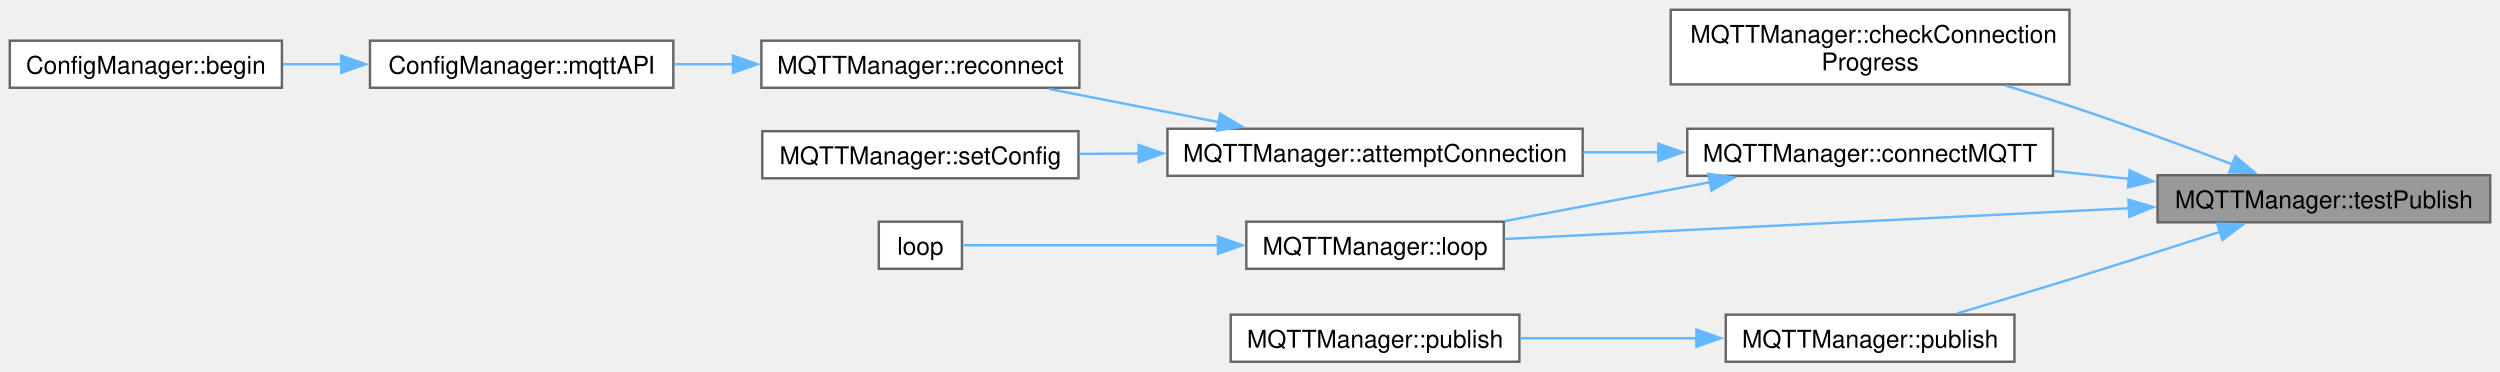
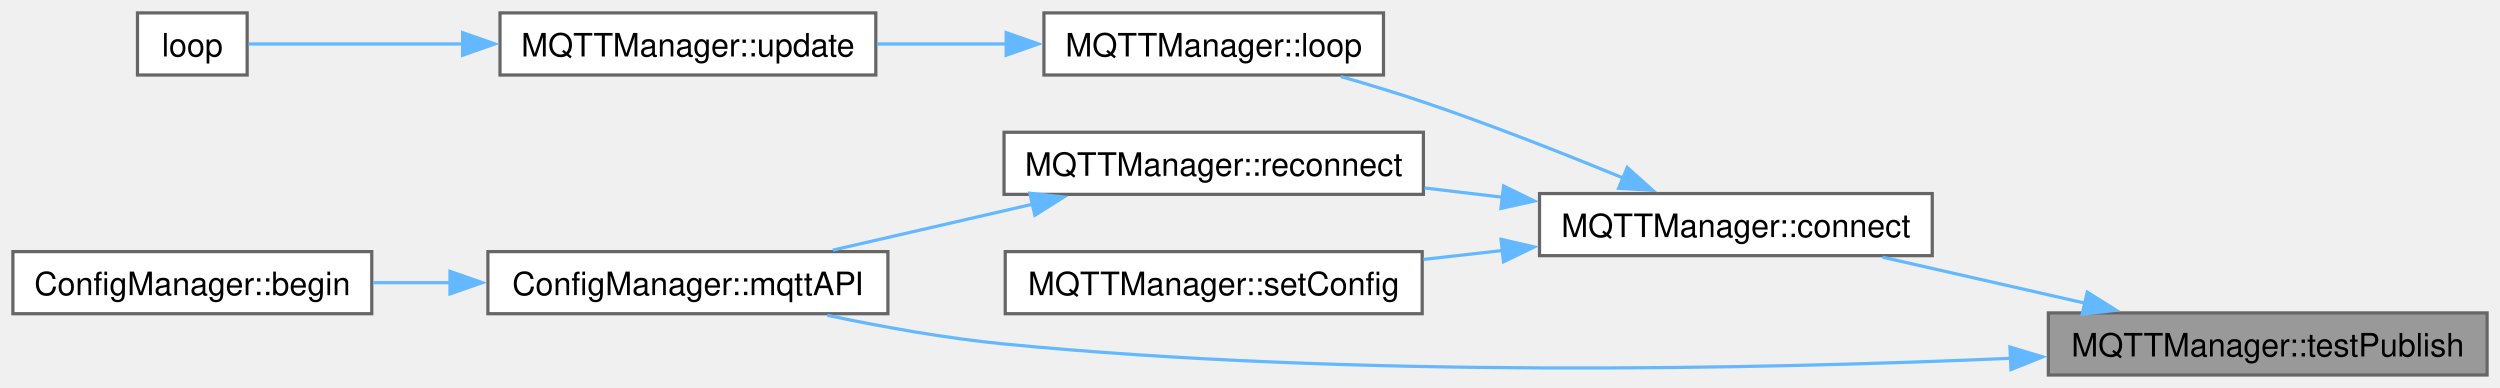
- <svg xmlns="http://www.w3.org/2000/svg" xmlns:xlink="http://www.w3.org/1999/xlink" width="1022pt" height="152pt" viewBox="0.00 0.00 1022.00 152.00">
-   <g id="graph0" class="graph" transform="scale(1 1) rotate(0) translate(4 147.88)">
+ <svg xmlns="http://www.w3.org/2000/svg" xmlns:xlink="http://www.w3.org/1999/xlink" width="775pt" height="120pt" viewBox="0.00 0.00 775.00 120.00">
+   <g id="graph0" class="graph" transform="scale(1 1) rotate(0) translate(4 116.25)">
    <g id="Node000001" class="node">
      <g id="a_Node000001">
        <a xlink:title="Test publish to configured test topic.">
-           <polygon fill="#999999" stroke="#666666" points="1014,-76.25 878,-76.25 878,-57 1014,-57 1014,-76.25" />
-           <text xml:space="preserve" text-anchor="middle" x="946" y="-62.75" font-family="Helvetica,sans-Serif" font-size="10.00">MQTTManager::testPublish</text>
+           <polygon fill="#999999" stroke="#666666" points="767,-19.25 631,-19.25 631,0 767,0 767,-19.25" />
+           <text xml:space="preserve" text-anchor="middle" x="699" y="-5.75" font-family="Helvetica,sans-Serif" font-size="10.00">MQTTManager::testPublish</text>
        </a>
      </g>
    </g>
    <g id="Node000002" class="node">
      <g id="a_Node000002">
-         <a xlink:href="class_m_q_t_t_manager.html#ab005f48ef3d1e54464b8f2205346179f" target="_top" xlink:title="Check non-blocking connection progress.">
-           <polygon fill="white" stroke="#666666" points="842,-143.88 679,-143.88 679,-113.38 842,-113.38 842,-143.88" />
-           <text xml:space="preserve" text-anchor="start" x="687" y="-130.38" font-family="Helvetica,sans-Serif" font-size="10.00">MQTTManager::checkConnection</text>
-           <text xml:space="preserve" text-anchor="middle" x="760.5" y="-119.12" font-family="Helvetica,sans-Serif" font-size="10.00">Progress</text>
+         <a xlink:href="class_m_q_t_t_manager.html#a76a2bc2516afb2e3aa07b847f32f611e" target="_top" xlink:title="Connect to MQTT broker.">
+           <polygon fill="white" stroke="#666666" points="595,-56.25 473.25,-56.25 473.25,-37 595,-37 595,-56.25" />
+           <text xml:space="preserve" text-anchor="middle" x="534.12" y="-42.75" font-family="Helvetica,sans-Serif" font-size="10.00">MQTTManager::connect</text>
        </a>
      </g>
    </g>
    <g id="edge1_Node000001_Node000002" class="edge">
      <g id="a_edge1_Node000001_Node000002">
        <a xlink:title=" ">
-           <path fill="none" stroke="#63b8ff" d="M908.71,-80.65C889.07,-88.09 864.32,-97.19 842,-104.62 833.56,-107.44 824.57,-110.27 815.78,-112.96" />
-           <polygon fill="#63b8ff" stroke="#63b8ff" points="909.82,-83.98 917.93,-77.15 907.33,-77.43 909.82,-83.98" />
+           <path fill="none" stroke="#63b8ff" d="M642.39,-22.26C621.9,-26.91 598.96,-32.12 579.58,-36.53" />
+           <polygon fill="#63b8ff" stroke="#63b8ff" points="643.04,-25.7 652.02,-20.07 641.49,-18.87 643.04,-25.7" />
+         </a>
+       </g>
+     </g>
+     <g id="Node000007" class="node">
+       <g id="a_Node000007">
+         <a xlink:href="class_config_manager.html#aeaf809f5fcc5b5be963935c533a56e49" target="_top" xlink:title="Setup MQTT API endpoints.">
+           <polygon fill="white" stroke="#666666" points="271.25,-38.25 147.25,-38.25 147.25,-19 271.25,-19 271.25,-38.25" />
+           <text xml:space="preserve" text-anchor="middle" x="209.25" y="-24.75" font-family="Helvetica,sans-Serif" font-size="10.00">ConfigManager::mqttAPI</text>
+         </a>
+       </g>
+     </g>
+     <g id="edge9_Node000001_Node000007" class="edge">
+       <g id="a_edge9_Node000001_Node000007">
+         <a xlink:title=" ">
+           <path fill="none" stroke="#63b8ff" d="M619.42,-5.18C540.36,-1.75 415.05,0.83 307.25,-9.62 289.15,-11.38 269.4,-14.94 252.48,-18.51" />
+           <polygon fill="#63b8ff" stroke="#63b8ff" points="619.08,-8.67 629.23,-5.62 619.4,-1.68 619.08,-8.67" />
        </a>
      </g>
    </g>
    <g id="Node000003" class="node">
      <g id="a_Node000003">
-         <a xlink:href="class_m_q_t_t_manager.html#a2ce492eb2115ac5803cff2f29966a211" target="_top" xlink:title="Connect to MQTT broker (blocking)">
-           <polygon fill="white" stroke="#666666" points="835.25,-95.25 685.75,-95.25 685.75,-76 835.25,-76 835.25,-95.25" />
-           <text xml:space="preserve" text-anchor="middle" x="760.5" y="-81.75" font-family="Helvetica,sans-Serif" font-size="10.00">MQTTManager::connectMQTT</text>
+         <a xlink:href="class_m_q_t_t_manager.html#a9266e647933501851b411b6d2a9a1f95" target="_top" xlink:title="Internal loop function for connection maintenance.">
+           <polygon fill="white" stroke="#666666" points="424.88,-112.25 319.62,-112.25 319.62,-93 424.88,-93 424.88,-112.25" />
+           <text xml:space="preserve" text-anchor="middle" x="372.25" y="-98.75" font-family="Helvetica,sans-Serif" font-size="10.00">MQTTManager::loop</text>
        </a>
      </g>
    </g>
-     <g id="edge2_Node000001_Node000003" class="edge">
-       <g id="a_edge2_Node000001_Node000003">
+     <g id="edge2_Node000002_Node000003" class="edge">
+       <g id="a_edge2_Node000002_Node000003">
        <a xlink:title=" ">
-           <path fill="none" stroke="#63b8ff" d="M866.32,-74.77C856.12,-75.83 845.71,-76.91 835.59,-77.95" />
-           <polygon fill="#63b8ff" stroke="#63b8ff" points="866.62,-78.26 876.21,-73.75 865.9,-71.3 866.62,-78.26" />
+           <path fill="none" stroke="#63b8ff" d="M499.34,-61.01C481.11,-68.51 458.14,-77.57 437.25,-84.62 429.05,-87.4 420.16,-90.09 411.69,-92.51" />
+           <polygon fill="#63b8ff" stroke="#63b8ff" points="500.45,-64.33 508.34,-57.26 497.76,-57.87 500.45,-64.33" />
+         </a>
+       </g>
+     </g>
+     <g id="Node000006" class="node">
+       <g id="a_Node000006">
+         <a xlink:href="class_m_q_t_t_manager.html#ab7e30be38a54f74dc66657dbeb3a1892" target="_top" xlink:title=" ">
+           <polygon fill="white" stroke="#666666" points="437.25,-75.25 307.25,-75.25 307.25,-56 437.25,-56 437.25,-75.25" />
+           <text xml:space="preserve" text-anchor="middle" x="372.25" y="-61.75" font-family="Helvetica,sans-Serif" font-size="10.00">MQTTManager::reconnect</text>
+         </a>
+       </g>
+     </g>
+     <g id="edge5_Node000002_Node000006" class="edge">
+       <g id="a_edge5_Node000002_Node000006">
+         <a xlink:title=" ">
+           <path fill="none" stroke="#63b8ff" d="M461.84,-55.1C453.76,-56.06 445.56,-57.03 437.59,-57.98" />
+           <polygon fill="#63b8ff" stroke="#63b8ff" points="462.12,-58.59 471.64,-53.93 461.29,-51.64 462.12,-58.59" />
        </a>
      </g>
    </g>
    <g id="Node000009" class="node">
      <g id="a_Node000009">
-         <a xlink:href="class_m_q_t_t_manager.html#a9266e647933501851b411b6d2a9a1f95" target="_top" xlink:title="Main loop function to handle MQTT operations.">
-           <polygon fill="white" stroke="#666666" points="610.75,-57.25 505.5,-57.25 505.5,-38 610.75,-38 610.75,-57.25" />
-           <text xml:space="preserve" text-anchor="middle" x="558.12" y="-43.75" font-family="Helvetica,sans-Serif" font-size="10.00">MQTTManager::loop</text>
+         <a xlink:href="class_m_q_t_t_manager.html#aacbf1b109ac1d6b168309abfd8b3aa72" target="_top" xlink:title="Set new configuration.">
+           <polygon fill="white" stroke="#666666" points="436.88,-38.25 307.62,-38.25 307.62,-19 436.88,-19 436.88,-38.25" />
+           <text xml:space="preserve" text-anchor="middle" x="372.25" y="-24.75" font-family="Helvetica,sans-Serif" font-size="10.00">MQTTManager::setConfig</text>
        </a>
      </g>
    </g>
-     <g id="edge10_Node000001_Node000009" class="edge">
-       <g id="a_edge10_Node000001_Node000009">
+     <g id="edge8_Node000002_Node000009" class="edge">
+       <g id="a_edge8_Node000002_Node000009">
        <a xlink:title=" ">
-           <path fill="none" stroke="#63b8ff" d="M866.35,-62.75C790.11,-59 676.64,-53.41 611.06,-50.18" />
-           <polygon fill="#63b8ff" stroke="#63b8ff" points="866.11,-66.24 876.27,-63.24 866.46,-59.25 866.11,-66.24" />
-         </a>
-       </g>
-     </g>
-     <g id="Node000011" class="node">
-       <g id="a_Node000011">
-         <a xlink:href="class_m_q_t_t_manager.html#aba0fa39910d767f0623291608e83ae81" target="_top" xlink:title="Publish a message to the hardcoded publish topic.">
-           <polygon fill="white" stroke="#666666" points="819.5,-19.25 701.5,-19.25 701.5,0 819.5,0 819.5,-19.25" />
-           <text xml:space="preserve" text-anchor="middle" x="760.5" y="-5.75" font-family="Helvetica,sans-Serif" font-size="10.00">MQTTManager::publish</text>
-         </a>
-       </g>
-     </g>
-     <g id="edge11_Node000001_Node000011" class="edge">
-       <g id="a_edge11_Node000001_Node000011">
-         <a xlink:title=" ">
-           <path fill="none" stroke="#63b8ff" d="M903.54,-53.13C884.78,-47.08 862.3,-39.9 842,-33.62 826.95,-28.97 810.27,-23.97 796.02,-19.75" />
-           <polygon fill="#63b8ff" stroke="#63b8ff" points="902.37,-56.43 912.96,-56.18 904.53,-49.77 902.37,-56.43" />
+           <path fill="none" stroke="#63b8ff" d="M461.75,-38.59C453.61,-37.67 445.35,-36.74 437.32,-35.84" />
+           <polygon fill="#63b8ff" stroke="#63b8ff" points="461.31,-42.06 471.63,-39.7 462.09,-35.1 461.31,-42.06" />
        </a>
      </g>
    </g>
    <g id="Node000004" class="node">
      <g id="a_Node000004">
-         <a xlink:href="class_m_q_t_t_manager.html#a129d111c8b1ae84640849bc206098853" target="_top" xlink:title="Attempt to connect to MQTT broker (non-blocking)">
-           <polygon fill="white" stroke="#666666" points="643,-95.25 473.25,-95.25 473.25,-76 643,-76 643,-95.25" />
-           <text xml:space="preserve" text-anchor="middle" x="558.12" y="-81.75" font-family="Helvetica,sans-Serif" font-size="10.00">MQTTManager::attemptConnection</text>
+         <a xlink:href="class_m_q_t_t_manager.html#aa2391d50cff2826a29a22879c2b33380" target="_top" xlink:title="Main update function that handles connection and publishing.">
+           <polygon fill="white" stroke="#666666" points="267.5,-112.25 151,-112.25 151,-93 267.5,-93 267.5,-112.25" />
+           <text xml:space="preserve" text-anchor="middle" x="209.25" y="-98.75" font-family="Helvetica,sans-Serif" font-size="10.00">MQTTManager::update</text>
        </a>
      </g>
    </g>
    <g id="edge3_Node000003_Node000004" class="edge">
      <g id="a_edge3_Node000003_Node000004">
        <a xlink:title=" ">
-           <path fill="none" stroke="#63b8ff" d="M674.07,-85.62C663.89,-85.62 653.5,-85.62 643.34,-85.62" />
-           <polygon fill="#63b8ff" stroke="#63b8ff" points="673.94,-89.13 683.94,-85.63 673.94,-82.13 673.94,-89.13" />
-         </a>
-       </g>
-     </g>
-     <g id="edge8_Node000003_Node000009" class="edge">
-       <g id="a_edge8_Node000003_Node000009">
-         <a xlink:title=" ">
-           <path fill="none" stroke="#63b8ff" d="M695.35,-73.46C668.16,-68.3 636.88,-62.37 611.16,-57.49" />
-           <polygon fill="#63b8ff" stroke="#63b8ff" points="694.37,-76.83 704.84,-75.26 695.67,-69.96 694.37,-76.83" />
+           <path fill="none" stroke="#63b8ff" d="M307.99,-102.62C294.75,-102.62 280.86,-102.62 267.84,-102.62" />
+           <polygon fill="#63b8ff" stroke="#63b8ff" points="307.91,-106.13 317.91,-102.63 307.91,-99.13 307.91,-106.13" />
        </a>
      </g>
    </g>
    <g id="Node000005" class="node">
      <g id="a_Node000005">
-         <a xlink:href="class_m_q_t_t_manager.html#ab8e796839e28f468cb21f9f28b421bed" target="_top" xlink:title="Force reconnection to MQTT broker.">
-           <polygon fill="white" stroke="#666666" points="437.25,-131.25 307.25,-131.25 307.25,-112 437.25,-112 437.25,-131.25" />
-           <text xml:space="preserve" text-anchor="middle" x="372.25" y="-117.75" font-family="Helvetica,sans-Serif" font-size="10.00">MQTTManager::reconnect</text>
+         <a xlink:href="main_8cpp.html#afe461d27b9c48d5921c00d521181f12f" target="_top" xlink:title="Main system loop.">
+           <polygon fill="white" stroke="#666666" points="72.62,-112.25 38.62,-112.25 38.62,-93 72.62,-93 72.62,-112.25" />
+           <text xml:space="preserve" text-anchor="middle" x="55.62" y="-98.75" font-family="Helvetica,sans-Serif" font-size="10.00">loop</text>
        </a>
      </g>
    </g>
    <g id="edge4_Node000004_Node000005" class="edge">
      <g id="a_edge4_Node000004_Node000005">
        <a xlink:title=" ">
-           <path fill="none" stroke="#63b8ff" d="M494.22,-97.94C471.62,-102.37 446.42,-107.3 424.89,-111.51" />
-           <polygon fill="#63b8ff" stroke="#63b8ff" points="494.79,-101.4 503.93,-96.04 493.44,-94.53 494.79,-101.4" />
-         </a>
-       </g>
-     </g>
-     <g id="Node000008" class="node">
-       <g id="a_Node000008">
-         <a xlink:href="class_m_q_t_t_manager.html#aacbf1b109ac1d6b168309abfd8b3aa72" target="_top" xlink:title="Set new configuration.">
-           <polygon fill="white" stroke="#666666" points="436.88,-94.25 307.62,-94.25 307.62,-75 436.88,-75 436.88,-94.25" />
-           <text xml:space="preserve" text-anchor="middle" x="372.25" y="-80.75" font-family="Helvetica,sans-Serif" font-size="10.00">MQTTManager::setConfig</text>
-         </a>
-       </g>
-     </g>
-     <g id="edge7_Node000004_Node000008" class="edge">
-       <g id="a_edge7_Node000004_Node000008">
-         <a xlink:title=" ">
-           <path fill="none" stroke="#63b8ff" d="M461.7,-85.11C453.43,-85.06 445.19,-85.02 437.25,-84.97" />
-           <polygon fill="#63b8ff" stroke="#63b8ff" points="461.46,-88.6 471.48,-85.16 461.5,-81.6 461.46,-88.6" />
-         </a>
-       </g>
-     </g>
-     <g id="Node000006" class="node">
-       <g id="a_Node000006">
-         <a xlink:href="class_config_manager.html#aeaf809f5fcc5b5be963935c533a56e49" target="_top" xlink:title="Setup MQTT API endpoints.">
-           <polygon fill="white" stroke="#666666" points="271.25,-131.25 147.25,-131.25 147.25,-112 271.25,-112 271.25,-131.25" />
-           <text xml:space="preserve" text-anchor="middle" x="209.25" y="-117.75" font-family="Helvetica,sans-Serif" font-size="10.00">ConfigManager::mqttAPI</text>
-         </a>
-       </g>
-     </g>
-     <g id="edge5_Node000005_Node000006" class="edge">
-       <g id="a_edge5_Node000005_Node000006">
-         <a xlink:title=" ">
-           <path fill="none" stroke="#63b8ff" d="M295.75,-121.62C287.62,-121.62 279.43,-121.62 271.5,-121.62" />
-           <polygon fill="#63b8ff" stroke="#63b8ff" points="295.64,-125.13 305.64,-121.63 295.64,-118.13 295.64,-125.13" />
-         </a>
-       </g>
-     </g>
-     <g id="Node000007" class="node">
-       <g id="a_Node000007">
-         <a xlink:href="class_config_manager.html#a0497343220fc493f5cf9574922508908" target="_top" xlink:title="Initialize the configuration system.">
-           <polygon fill="white" stroke="#666666" points="111.25,-131.25 0,-131.25 0,-112 111.25,-112 111.25,-131.25" />
-           <text xml:space="preserve" text-anchor="middle" x="55.62" y="-117.75" font-family="Helvetica,sans-Serif" font-size="10.00">ConfigManager::begin</text>
+           <path fill="none" stroke="#63b8ff" d="M139.68,-102.62C114.97,-102.62 89.23,-102.62 73.07,-102.62" />
+           <polygon fill="#63b8ff" stroke="#63b8ff" points="139.41,-106.13 149.41,-102.63 139.41,-99.13 139.41,-106.13" />
        </a>
      </g>
    </g>
    <g id="edge6_Node000006_Node000007" class="edge">
      <g id="a_edge6_Node000006_Node000007">
        <a xlink:title=" ">
-           <path fill="none" stroke="#63b8ff" d="M135.69,-121.62C127.63,-121.62 119.52,-121.62 111.73,-121.62" />
-           <polygon fill="#63b8ff" stroke="#63b8ff" points="135.5,-125.13 145.5,-121.63 135.5,-118.13 135.5,-125.13" />
+           <path fill="none" stroke="#63b8ff" d="M316.28,-52.99C296.02,-48.34 273.35,-43.13 254.19,-38.72" />
+           <polygon fill="#63b8ff" stroke="#63b8ff" points="315.25,-56.35 325.78,-55.18 316.82,-49.52 315.25,-56.35" />
        </a>
      </g>
    </g>
-     <g id="Node000010" class="node">
-       <g id="a_Node000010">
-         <a xlink:href="main_8cpp.html#afe461d27b9c48d5921c00d521181f12f" target="_top" xlink:title="Main system loop.">
-           <polygon fill="white" stroke="#666666" points="389.25,-57.25 355.25,-57.25 355.25,-38 389.25,-38 389.25,-57.25" />
-           <text xml:space="preserve" text-anchor="middle" x="372.25" y="-43.75" font-family="Helvetica,sans-Serif" font-size="10.00">loop</text>
+     <g id="Node000008" class="node">
+       <g id="a_Node000008">
+         <a xlink:href="class_config_manager.html#a0497343220fc493f5cf9574922508908" target="_top" xlink:title="Initialize the configuration system.">
+           <polygon fill="white" stroke="#666666" points="111.25,-38.25 0,-38.25 0,-19 111.25,-19 111.25,-38.25" />
+           <text xml:space="preserve" text-anchor="middle" x="55.62" y="-24.75" font-family="Helvetica,sans-Serif" font-size="10.00">ConfigManager::begin</text>
        </a>
      </g>
    </g>
-     <g id="edge9_Node000009_Node000010" class="edge">
-       <g id="a_edge9_Node000009_Node000010">
+     <g id="edge7_Node000007_Node000008" class="edge">
+       <g id="a_edge7_Node000007_Node000008">
        <a xlink:title=" ">
-           <path fill="none" stroke="#63b8ff" d="M494.13,-47.62C456.96,-47.62 412.74,-47.62 389.46,-47.62" />
-           <polygon fill="#63b8ff" stroke="#63b8ff" points="493.9,-51.13 503.9,-47.63 493.9,-44.13 493.9,-51.13" />
-         </a>
-       </g>
-     </g>
-     <g id="Node000012" class="node">
-       <g id="a_Node000012">
-         <a xlink:href="class_m_q_t_t_manager.html#ae68e09972e3ed17d457e1c05117d613b" target="_top" xlink:title="Publish a message to the hardcoded publish topic.">
-           <polygon fill="white" stroke="#666666" points="617.12,-19.25 499.12,-19.25 499.12,0 617.12,0 617.12,-19.25" />
-           <text xml:space="preserve" text-anchor="middle" x="558.12" y="-5.75" font-family="Helvetica,sans-Serif" font-size="10.00">MQTTManager::publish</text>
-         </a>
-       </g>
-     </g>
-     <g id="edge12_Node000011_Node000012" class="edge">
-       <g id="a_edge12_Node000011_Node000012">
-         <a xlink:title=" ">
-           <path fill="none" stroke="#63b8ff" d="M689.64,-9.62C666.04,-9.62 639.95,-9.62 617.35,-9.62" />
-           <polygon fill="#63b8ff" stroke="#63b8ff" points="689.49,-13.13 699.49,-9.63 689.49,-6.13 689.49,-13.13" />
+           <path fill="none" stroke="#63b8ff" d="M135.69,-28.62C127.63,-28.62 119.52,-28.62 111.73,-28.62" />
+           <polygon fill="#63b8ff" stroke="#63b8ff" points="135.5,-32.13 145.5,-28.63 135.5,-25.13 135.5,-32.13" />
        </a>
      </g>
    </g>
  </g>
</svg>
